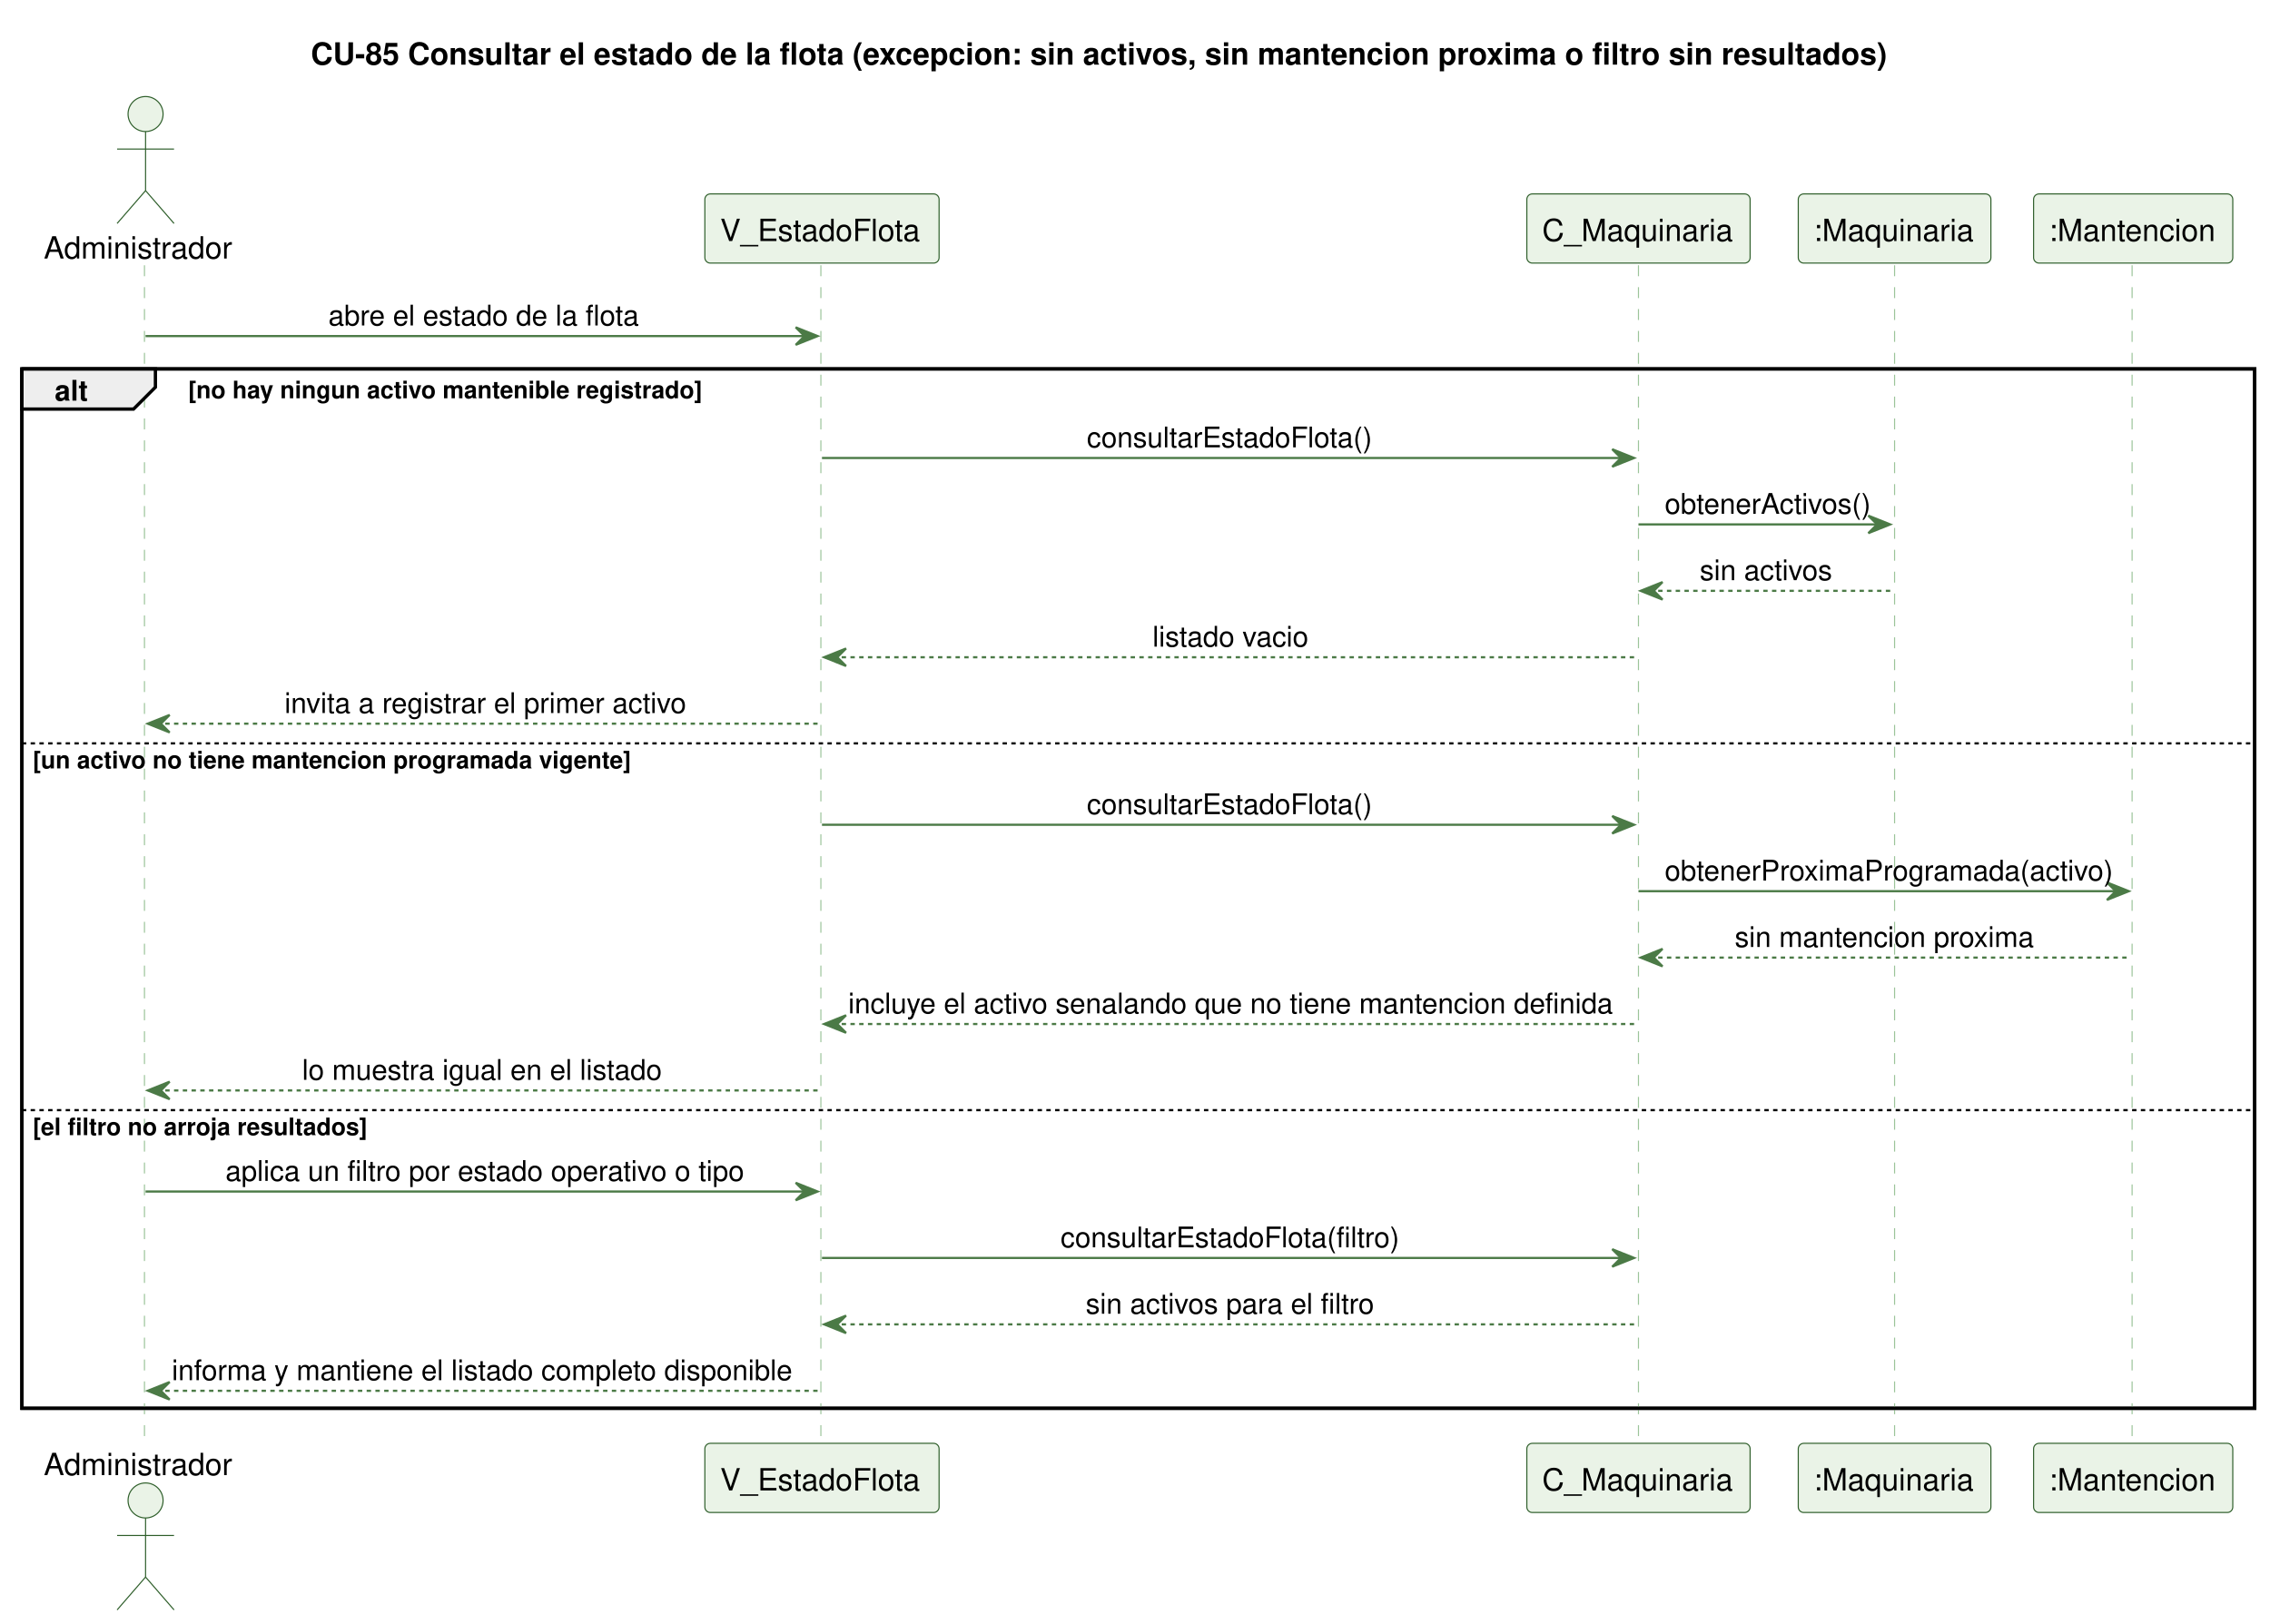
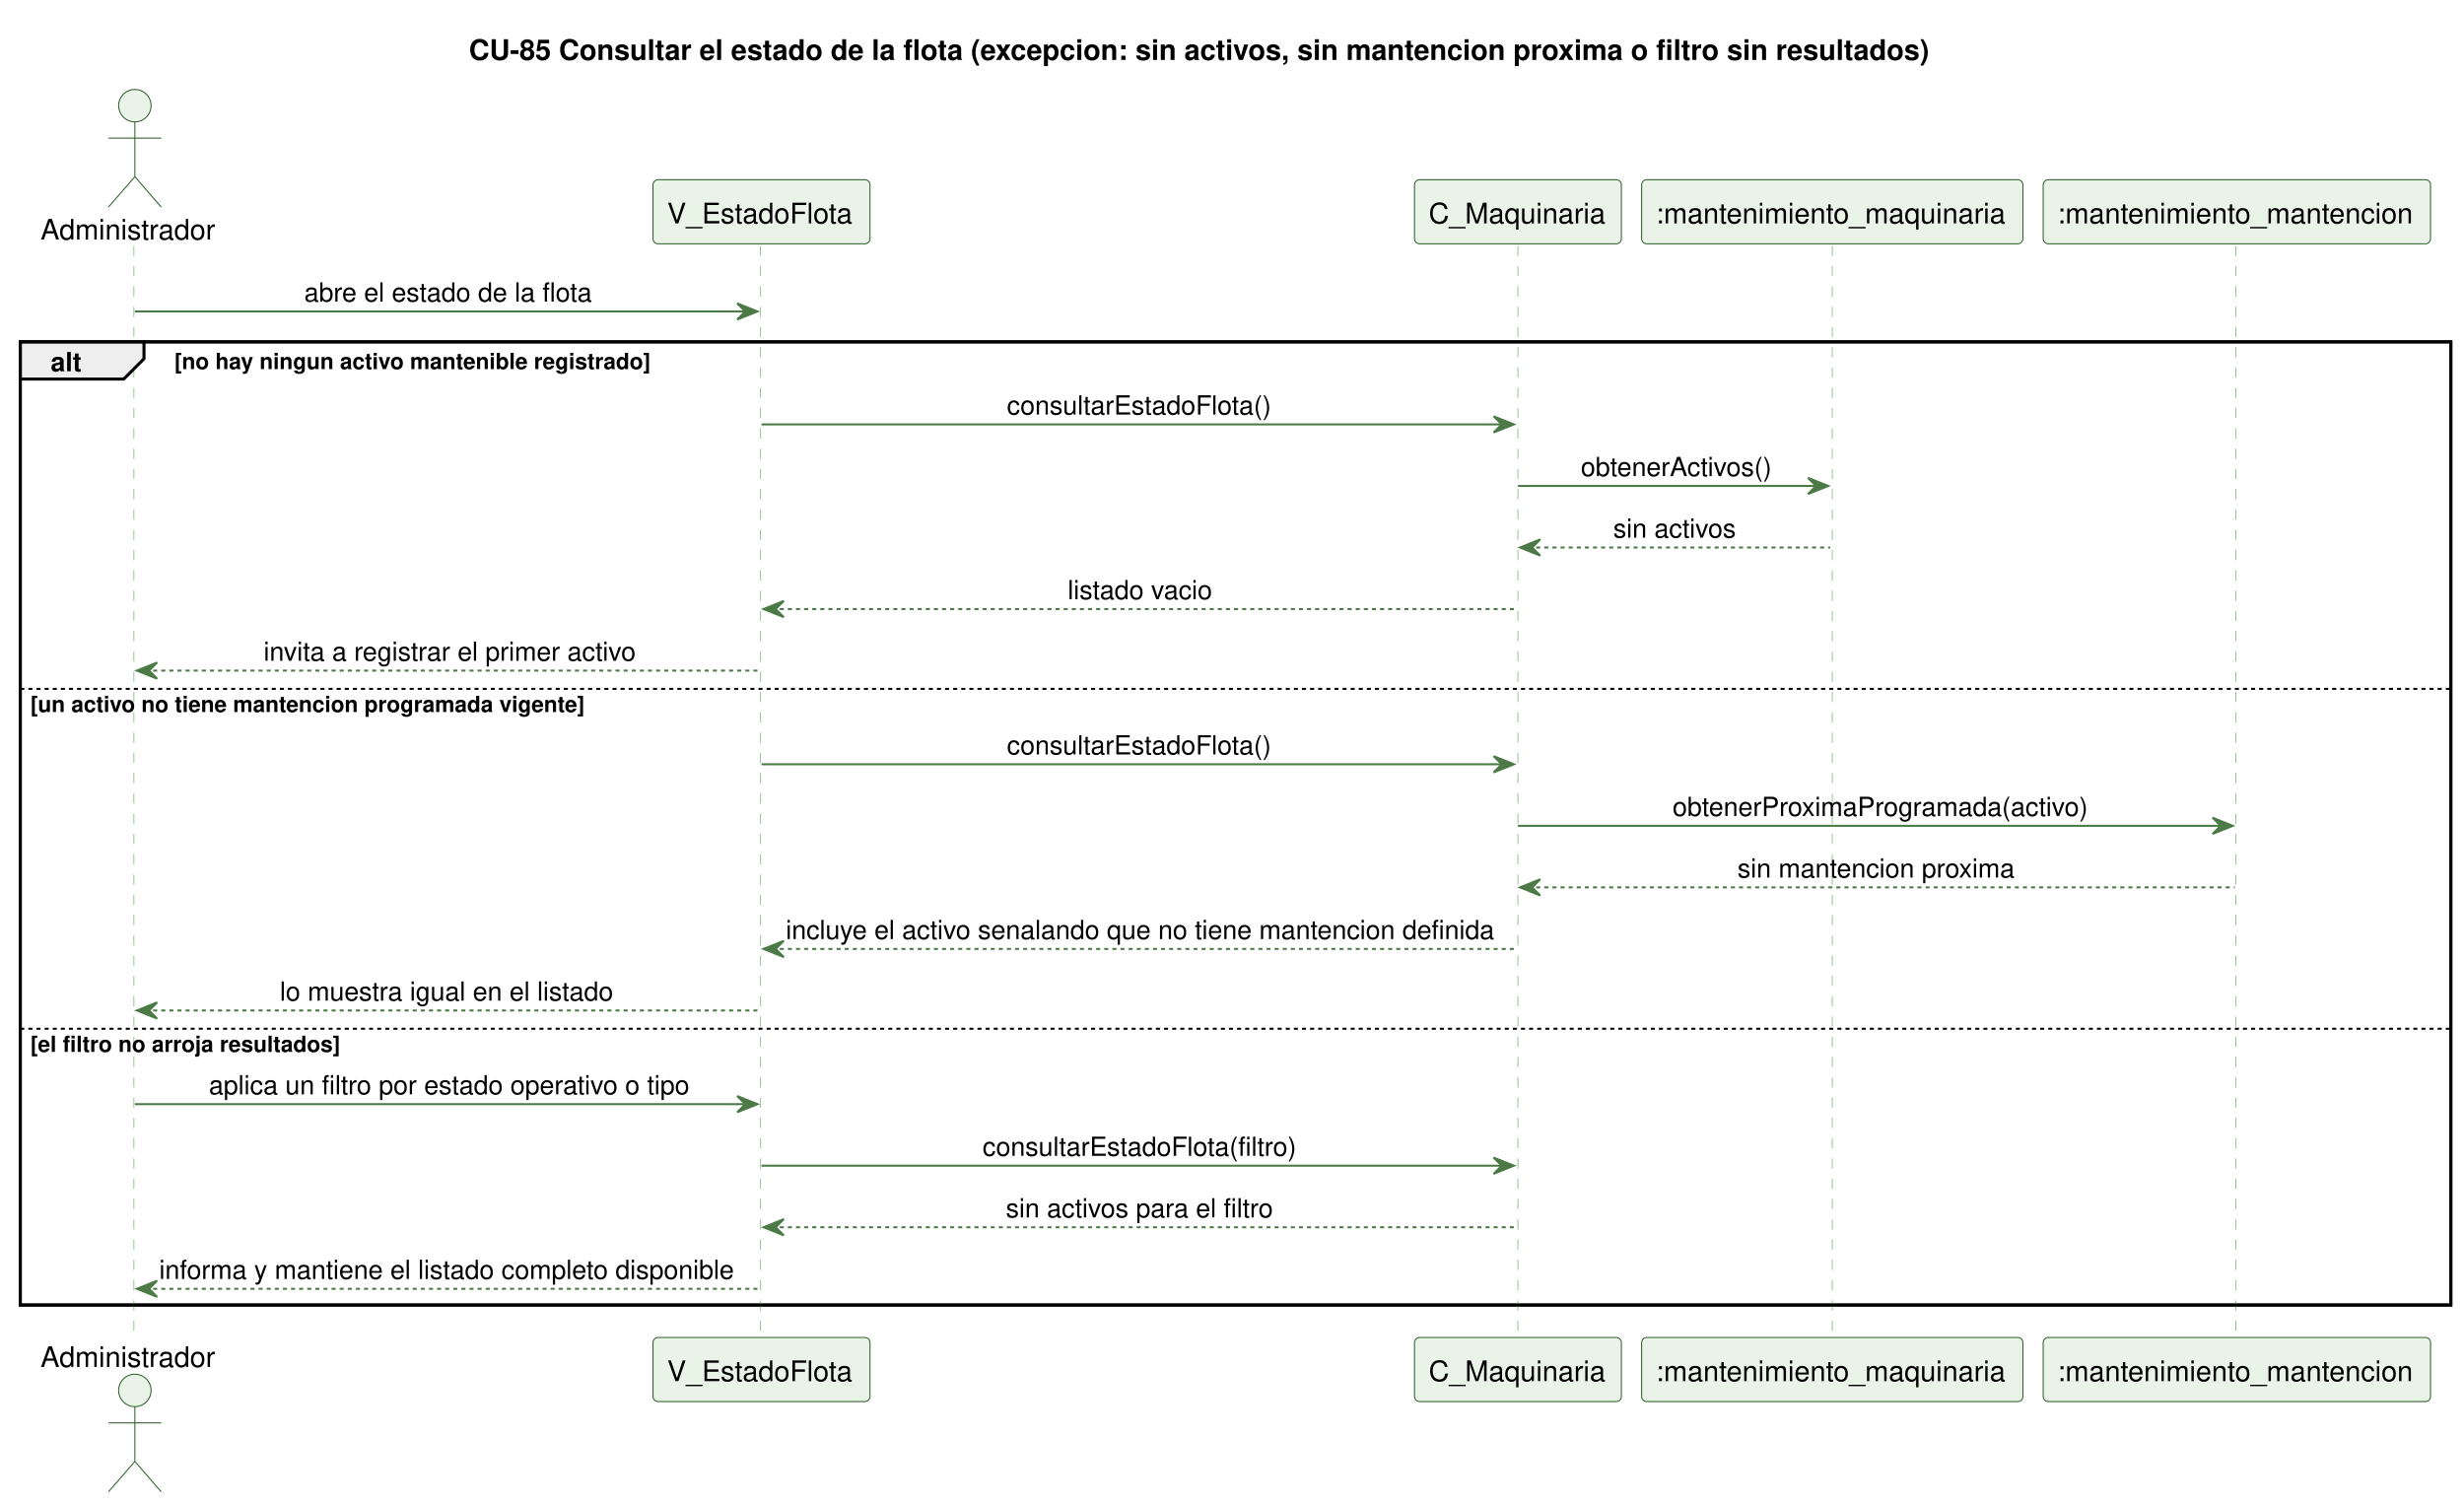
- <svg xmlns="http://www.w3.org/2000/svg" contentStyleType="text/css" height="742px" preserveAspectRatio="none" style="width:1037px;height:742px;background:#FFFFFF;" version="1.1" viewBox="0 0 1037 742" width="1037px" zoomAndPan="magnify">
+ <svg xmlns="http://www.w3.org/2000/svg" contentStyleType="text/css" height="742px" preserveAspectRatio="none" style="width:1215px;height:742px;background:#FFFFFF;" version="1.1" viewBox="0 0 1215 742" width="1215px" zoomAndPan="magnify">
  <defs />
  <g>
-     <text fill="#000000" font-family="Helvetica" font-size="14" font-weight="bold" lengthAdjust="spacing" textLength="755" x="142" y="29.533">CU-85 Consultar el estado de la flota (excepcion: sin activos, sin mantencion proxima o filtro sin resultados)</text>
-     <rect fill="none" height="474.945" style="stroke:#000000;stroke-width:1.5;" width="1020" x="10" y="168.57" />
+     <text fill="#000000" font-family="Helvetica" font-size="14" font-weight="bold" lengthAdjust="spacing" textLength="755" x="231.25" y="29.533">CU-85 Consultar el estado de la flota (excepcion: sin activos, sin mantencion proxima o filtro sin resultados)</text>
+     <rect fill="none" height="474.945" style="stroke:#000000;stroke-width:1.5;" width="1198.5" x="10" y="168.57" />
    <line style="stroke:#9CC49A;stroke-width:0.5;stroke-dasharray:5.0,5.0;" x1="66" x2="66" y1="121.219" y2="660.516" />
    <line style="stroke:#9CC49A;stroke-width:0.5;stroke-dasharray:5.0,5.0;" x1="375" x2="375" y1="121.219" y2="660.516" />
    <line style="stroke:#9CC49A;stroke-width:0.5;stroke-dasharray:5.0,5.0;" x1="748.5" x2="748.5" y1="121.219" y2="660.516" />
-     <line style="stroke:#9CC49A;stroke-width:0.5;stroke-dasharray:5.0,5.0;" x1="865.5" x2="865.5" y1="121.219" y2="660.516" />
-     <line style="stroke:#9CC49A;stroke-width:0.5;stroke-dasharray:5.0,5.0;" x1="974" x2="974" y1="121.219" y2="660.516" />
+     <line style="stroke:#9CC49A;stroke-width:0.5;stroke-dasharray:5.0,5.0;" x1="903.5" x2="903.5" y1="121.219" y2="660.516" />
+     <line style="stroke:#9CC49A;stroke-width:0.5;stroke-dasharray:5.0,5.0;" x1="1102.5" x2="1102.5" y1="121.219" y2="660.516" />
    <text fill="#000000" font-family="Helvetica" font-size="14" lengthAdjust="spacing" textLength="87" x="20" y="118.143">Administrador</text>
    <ellipse cx="66.5" cy="52.109" fill="#EAF3E7" rx="8" ry="8" style="stroke:#2E5E2A;stroke-width:0.5;" />
    <path d="M66.5,60.109 L66.5,87.109 M53.5,68.109 L79.5,68.109 M66.5,87.109 L53.5,102.109 M66.5,87.109 L79.5,102.109 " fill="none" style="stroke:#2E5E2A;stroke-width:0.5;" />
    <text fill="#000000" font-family="Helvetica" font-size="14" lengthAdjust="spacing" textLength="87" x="20" y="674.049">Administrador</text>
    <ellipse cx="66.5" cy="685.625" fill="#EAF3E7" rx="8" ry="8" style="stroke:#2E5E2A;stroke-width:0.5;" />
    <path d="M66.5,693.625 L66.5,720.625 M53.5,701.625 L79.5,701.625 M66.5,720.625 L53.5,735.625 M66.5,720.625 L79.5,735.625 " fill="none" style="stroke:#2E5E2A;stroke-width:0.5;" />
    <rect fill="#EAF3E7" height="31.609" rx="2.5" ry="2.5" style="stroke:#2E5E2A;stroke-width:0.5;" width="107" x="322" y="88.609" />
    <text fill="#000000" font-family="Helvetica" font-size="14" lengthAdjust="spacing" textLength="93" x="329" y="110.143">V_EstadoFlota</text>
    <rect fill="#EAF3E7" height="31.609" rx="2.5" ry="2.5" style="stroke:#2E5E2A;stroke-width:0.5;" width="107" x="322" y="659.516" />
    <text fill="#000000" font-family="Helvetica" font-size="14" lengthAdjust="spacing" textLength="93" x="329" y="681.049">V_EstadoFlota</text>
    <rect fill="#EAF3E7" height="31.609" rx="2.5" ry="2.5" style="stroke:#2E5E2A;stroke-width:0.5;" width="102" x="697.5" y="88.609" />
    <text fill="#000000" font-family="Helvetica" font-size="14" lengthAdjust="spacing" textLength="88" x="704.5" y="110.143">C_Maquinaria</text>
    <rect fill="#EAF3E7" height="31.609" rx="2.5" ry="2.5" style="stroke:#2E5E2A;stroke-width:0.5;" width="102" x="697.5" y="659.516" />
    <text fill="#000000" font-family="Helvetica" font-size="14" lengthAdjust="spacing" textLength="88" x="704.5" y="681.049">C_Maquinaria</text>
-     <rect fill="#EAF3E7" height="31.609" rx="2.5" ry="2.5" style="stroke:#2E5E2A;stroke-width:0.5;" width="88" x="821.5" y="88.609" />
-     <text fill="#000000" font-family="Helvetica" font-size="14" lengthAdjust="spacing" textLength="74" x="828.5" y="110.143">:Maquinaria</text>
-     <rect fill="#EAF3E7" height="31.609" rx="2.5" ry="2.5" style="stroke:#2E5E2A;stroke-width:0.5;" width="88" x="821.5" y="659.516" />
-     <text fill="#000000" font-family="Helvetica" font-size="14" lengthAdjust="spacing" textLength="74" x="828.5" y="681.049">:Maquinaria</text>
-     <rect fill="#EAF3E7" height="31.609" rx="2.5" ry="2.5" style="stroke:#2E5E2A;stroke-width:0.5;" width="91" x="929" y="88.609" />
-     <text fill="#000000" font-family="Helvetica" font-size="14" lengthAdjust="spacing" textLength="77" x="936" y="110.143">:Mantencion</text>
-     <rect fill="#EAF3E7" height="31.609" rx="2.5" ry="2.5" style="stroke:#2E5E2A;stroke-width:0.5;" width="91" x="929" y="659.516" />
-     <text fill="#000000" font-family="Helvetica" font-size="14" lengthAdjust="spacing" textLength="77" x="936" y="681.049">:Mantencion</text>
+     <rect fill="#EAF3E7" height="31.609" rx="2.5" ry="2.5" style="stroke:#2E5E2A;stroke-width:0.5;" width="188" x="809.5" y="88.609" />
+     <text fill="#000000" font-family="Helvetica" font-size="14" lengthAdjust="spacing" textLength="174" x="816.5" y="110.143">:mantenimiento_maquinaria</text>
+     <rect fill="#EAF3E7" height="31.609" rx="2.5" ry="2.5" style="stroke:#2E5E2A;stroke-width:0.5;" width="188" x="809.5" y="659.516" />
+     <text fill="#000000" font-family="Helvetica" font-size="14" lengthAdjust="spacing" textLength="174" x="816.5" y="681.049">:mantenimiento_maquinaria</text>
+     <rect fill="#EAF3E7" height="31.609" rx="2.5" ry="2.5" style="stroke:#2E5E2A;stroke-width:0.5;" width="191" x="1007.5" y="88.609" />
+     <text fill="#000000" font-family="Helvetica" font-size="14" lengthAdjust="spacing" textLength="177" x="1014.5" y="110.143">:mantenimiento_mantencion</text>
+     <rect fill="#EAF3E7" height="31.609" rx="2.5" ry="2.5" style="stroke:#2E5E2A;stroke-width:0.5;" width="191" x="1007.5" y="659.516" />
+     <text fill="#000000" font-family="Helvetica" font-size="14" lengthAdjust="spacing" textLength="177" x="1014.5" y="681.049">:mantenimiento_mantencion</text>
    <polygon fill="#4B7A46" points="363.5,149.57,373.5,153.57,363.5,157.57,367.5,153.57" style="stroke:#4B7A46;stroke-width:1.0;" />
    <line style="stroke:#4B7A46;stroke-width:1.0;" x1="66.5" x2="369.5" y1="153.57" y2="153.57" />
    <text fill="#000000" font-family="Helvetica" font-size="13" lengthAdjust="spacing" textLength="142" x="150" y="148.714">abre el estado de la flota</text>
    <path d="M10,168.57 L71,168.57 L71,176.922 L61,186.922 L10,186.922 L10,168.57 " fill="#EEEEEE" style="stroke:#000000;stroke-width:1.5;" />
-     <rect fill="none" height="474.945" style="stroke:#000000;stroke-width:1.5;" width="1020" x="10" y="168.57" />
+     <rect fill="none" height="474.945" style="stroke:#000000;stroke-width:1.5;" width="1198.5" x="10" y="168.57" />
    <text fill="#000000" font-family="Helvetica" font-size="13" font-weight="bold" lengthAdjust="spacing" textLength="16" x="25" y="183.065">alt</text>
    <text fill="#000000" font-family="Helvetica" font-size="11" font-weight="bold" lengthAdjust="spacing" textLength="246" x="86" y="181.989">[no hay ningun activo mantenible registrado]</text>
    <polygon fill="#4B7A46" points="736.5,205.273,746.5,209.273,736.5,213.273,740.5,209.273" style="stroke:#4B7A46;stroke-width:1.0;" />
    <line style="stroke:#4B7A46;stroke-width:1.0;" x1="375.5" x2="742.5" y1="209.273" y2="209.273" />
    <text fill="#000000" font-family="Helvetica" font-size="13" lengthAdjust="spacing" textLength="131" x="496.5" y="204.417">consultarEstadoFlota()</text>
-     <polygon fill="#4B7A46" points="853.5,235.625,863.5,239.625,853.5,243.625,857.5,239.625" style="stroke:#4B7A46;stroke-width:1.0;" />
-     <line style="stroke:#4B7A46;stroke-width:1.0;" x1="748.5" x2="859.5" y1="239.625" y2="239.625" />
-     <text fill="#000000" font-family="Helvetica" font-size="13" lengthAdjust="spacing" textLength="93" x="760.5" y="234.769">obtenerActivos()</text>
+     <polygon fill="#4B7A46" points="891.5,235.625,901.5,239.625,891.5,243.625,895.5,239.625" style="stroke:#4B7A46;stroke-width:1.0;" />
+     <line style="stroke:#4B7A46;stroke-width:1.0;" x1="748.5" x2="897.5" y1="239.625" y2="239.625" />
+     <text fill="#000000" font-family="Helvetica" font-size="13" lengthAdjust="spacing" textLength="93" x="779.5" y="234.769">obtenerActivos()</text>
    <polygon fill="#4B7A46" points="759.5,265.977,749.5,269.977,759.5,273.977,755.5,269.977" style="stroke:#4B7A46;stroke-width:1.0;" />
-     <line style="stroke:#4B7A46;stroke-width:1.0;stroke-dasharray:2.0,2.0;" x1="753.5" x2="864.5" y1="269.977" y2="269.977" />
-     <text fill="#000000" font-family="Helvetica" font-size="13" lengthAdjust="spacing" textLength="61" x="776.5" y="265.12">sin activos</text>
+     <line style="stroke:#4B7A46;stroke-width:1.0;stroke-dasharray:2.0,2.0;" x1="753.5" x2="902.5" y1="269.977" y2="269.977" />
+     <text fill="#000000" font-family="Helvetica" font-size="13" lengthAdjust="spacing" textLength="61" x="795.5" y="265.12">sin activos</text>
    <polygon fill="#4B7A46" points="386.5,296.328,376.5,300.328,386.5,304.328,382.5,300.328" style="stroke:#4B7A46;stroke-width:1.0;" />
    <line style="stroke:#4B7A46;stroke-width:1.0;stroke-dasharray:2.0,2.0;" x1="380.5" x2="747.5" y1="300.328" y2="300.328" />
    <text fill="#000000" font-family="Helvetica" font-size="13" lengthAdjust="spacing" textLength="71" x="526.5" y="295.472">listado vacio</text>
    <polygon fill="#4B7A46" points="77.5,326.68,67.5,330.68,77.5,334.68,73.5,330.68" style="stroke:#4B7A46;stroke-width:1.0;" />
    <line style="stroke:#4B7A46;stroke-width:1.0;stroke-dasharray:2.0,2.0;" x1="71.5" x2="374.5" y1="330.68" y2="330.68" />
    <text fill="#000000" font-family="Helvetica" font-size="13" lengthAdjust="spacing" textLength="182" x="130" y="325.823">invita a registrar el primer activo</text>
-     <line style="stroke:#000000;stroke-width:1.0;stroke-dasharray:2.0,2.0;" x1="10" x2="1030" y1="339.68" y2="339.68" />
+     <line style="stroke:#000000;stroke-width:1.0;stroke-dasharray:2.0,2.0;" x1="10" x2="1208.5" y1="339.68" y2="339.68" />
    <text fill="#000000" font-family="Helvetica" font-size="11" font-weight="bold" lengthAdjust="spacing" textLength="287" x="15" y="351.099">[un activo no tiene mantencion programada vigente]</text>
    <polygon fill="#4B7A46" points="736.5,372.867,746.5,376.867,736.5,380.867,740.5,376.867" style="stroke:#4B7A46;stroke-width:1.0;" />
    <line style="stroke:#4B7A46;stroke-width:1.0;" x1="375.5" x2="742.5" y1="376.867" y2="376.867" />
    <text fill="#000000" font-family="Helvetica" font-size="13" lengthAdjust="spacing" textLength="131" x="496.5" y="372.011">consultarEstadoFlota()</text>
-     <polygon fill="#4B7A46" points="962.5,403.219,972.5,407.219,962.5,411.219,966.5,407.219" style="stroke:#4B7A46;stroke-width:1.0;" />
-     <line style="stroke:#4B7A46;stroke-width:1.0;" x1="748.5" x2="968.5" y1="407.219" y2="407.219" />
-     <text fill="#000000" font-family="Helvetica" font-size="13" lengthAdjust="spacing" textLength="202" x="760.5" y="402.362">obtenerProximaProgramada(activo)</text>
+     <polygon fill="#4B7A46" points="1091,403.219,1101,407.219,1091,411.219,1095,407.219" style="stroke:#4B7A46;stroke-width:1.0;" />
+     <line style="stroke:#4B7A46;stroke-width:1.0;" x1="748.5" x2="1097" y1="407.219" y2="407.219" />
+     <text fill="#000000" font-family="Helvetica" font-size="13" lengthAdjust="spacing" textLength="202" x="824.75" y="402.362">obtenerProximaProgramada(activo)</text>
    <polygon fill="#4B7A46" points="759.5,433.57,749.5,437.57,759.5,441.57,755.5,437.57" style="stroke:#4B7A46;stroke-width:1.0;" />
-     <line style="stroke:#4B7A46;stroke-width:1.0;stroke-dasharray:2.0,2.0;" x1="753.5" x2="973.5" y1="437.57" y2="437.57" />
-     <text fill="#000000" font-family="Helvetica" font-size="13" lengthAdjust="spacing" textLength="138" x="792.5" y="432.714">sin mantencion proxima</text>
+     <line style="stroke:#4B7A46;stroke-width:1.0;stroke-dasharray:2.0,2.0;" x1="753.5" x2="1102" y1="437.57" y2="437.57" />
+     <text fill="#000000" font-family="Helvetica" font-size="13" lengthAdjust="spacing" textLength="138" x="856.75" y="432.714">sin mantencion proxima</text>
    <polygon fill="#4B7A46" points="386.5,463.922,376.5,467.922,386.5,471.922,382.5,467.922" style="stroke:#4B7A46;stroke-width:1.0;" />
    <line style="stroke:#4B7A46;stroke-width:1.0;stroke-dasharray:2.0,2.0;" x1="380.5" x2="747.5" y1="467.922" y2="467.922" />
    <text fill="#000000" font-family="Helvetica" font-size="13" lengthAdjust="spacing" textLength="349" x="387.5" y="463.065">incluye el activo senalando que no tiene mantencion definida</text>
    <polygon fill="#4B7A46" points="77.5,494.273,67.5,498.273,77.5,502.273,73.5,498.273" style="stroke:#4B7A46;stroke-width:1.0;" />
    <line style="stroke:#4B7A46;stroke-width:1.0;stroke-dasharray:2.0,2.0;" x1="71.5" x2="374.5" y1="498.273" y2="498.273" />
    <text fill="#000000" font-family="Helvetica" font-size="13" lengthAdjust="spacing" textLength="166" x="138" y="493.417">lo muestra igual en el listado</text>
-     <line style="stroke:#000000;stroke-width:1.0;stroke-dasharray:2.0,2.0;" x1="10" x2="1030" y1="507.273" y2="507.273" />
+     <line style="stroke:#000000;stroke-width:1.0;stroke-dasharray:2.0,2.0;" x1="10" x2="1208.5" y1="507.273" y2="507.273" />
    <text fill="#000000" font-family="Helvetica" font-size="11" font-weight="bold" lengthAdjust="spacing" textLength="162" x="15" y="518.692">[el filtro no arroja resultados]</text>
    <polygon fill="#4B7A46" points="363.5,540.461,373.5,544.461,363.5,548.461,367.5,544.461" style="stroke:#4B7A46;stroke-width:1.0;" />
    <line style="stroke:#4B7A46;stroke-width:1.0;" x1="66.5" x2="369.5" y1="544.461" y2="544.461" />
    <text fill="#000000" font-family="Helvetica" font-size="13" lengthAdjust="spacing" textLength="236" x="103" y="539.605">aplica un filtro por estado operativo o tipo</text>
    <polygon fill="#4B7A46" points="736.5,570.812,746.5,574.812,736.5,578.812,740.5,574.812" style="stroke:#4B7A46;stroke-width:1.0;" />
    <line style="stroke:#4B7A46;stroke-width:1.0;" x1="375.5" x2="742.5" y1="574.812" y2="574.812" />
    <text fill="#000000" font-family="Helvetica" font-size="13" lengthAdjust="spacing" textLength="155" x="484.5" y="569.956">consultarEstadoFlota(filtro)</text>
    <polygon fill="#4B7A46" points="386.5,601.164,376.5,605.164,386.5,609.164,382.5,605.164" style="stroke:#4B7A46;stroke-width:1.0;" />
    <line style="stroke:#4B7A46;stroke-width:1.0;stroke-dasharray:2.0,2.0;" x1="380.5" x2="747.5" y1="605.164" y2="605.164" />
    <text fill="#000000" font-family="Helvetica" font-size="13" lengthAdjust="spacing" textLength="132" x="496" y="600.308">sin activos para el filtro</text>
    <polygon fill="#4B7A46" points="77.5,631.516,67.5,635.516,77.5,639.516,73.5,635.516" style="stroke:#4B7A46;stroke-width:1.0;" />
    <line style="stroke:#4B7A46;stroke-width:1.0;stroke-dasharray:2.0,2.0;" x1="71.5" x2="374.5" y1="635.516" y2="635.516" />
    <text fill="#000000" font-family="Helvetica" font-size="13" lengthAdjust="spacing" textLength="285" x="78.5" y="630.659">informa y mantiene el listado completo disponible</text>
  </g>
</svg>
